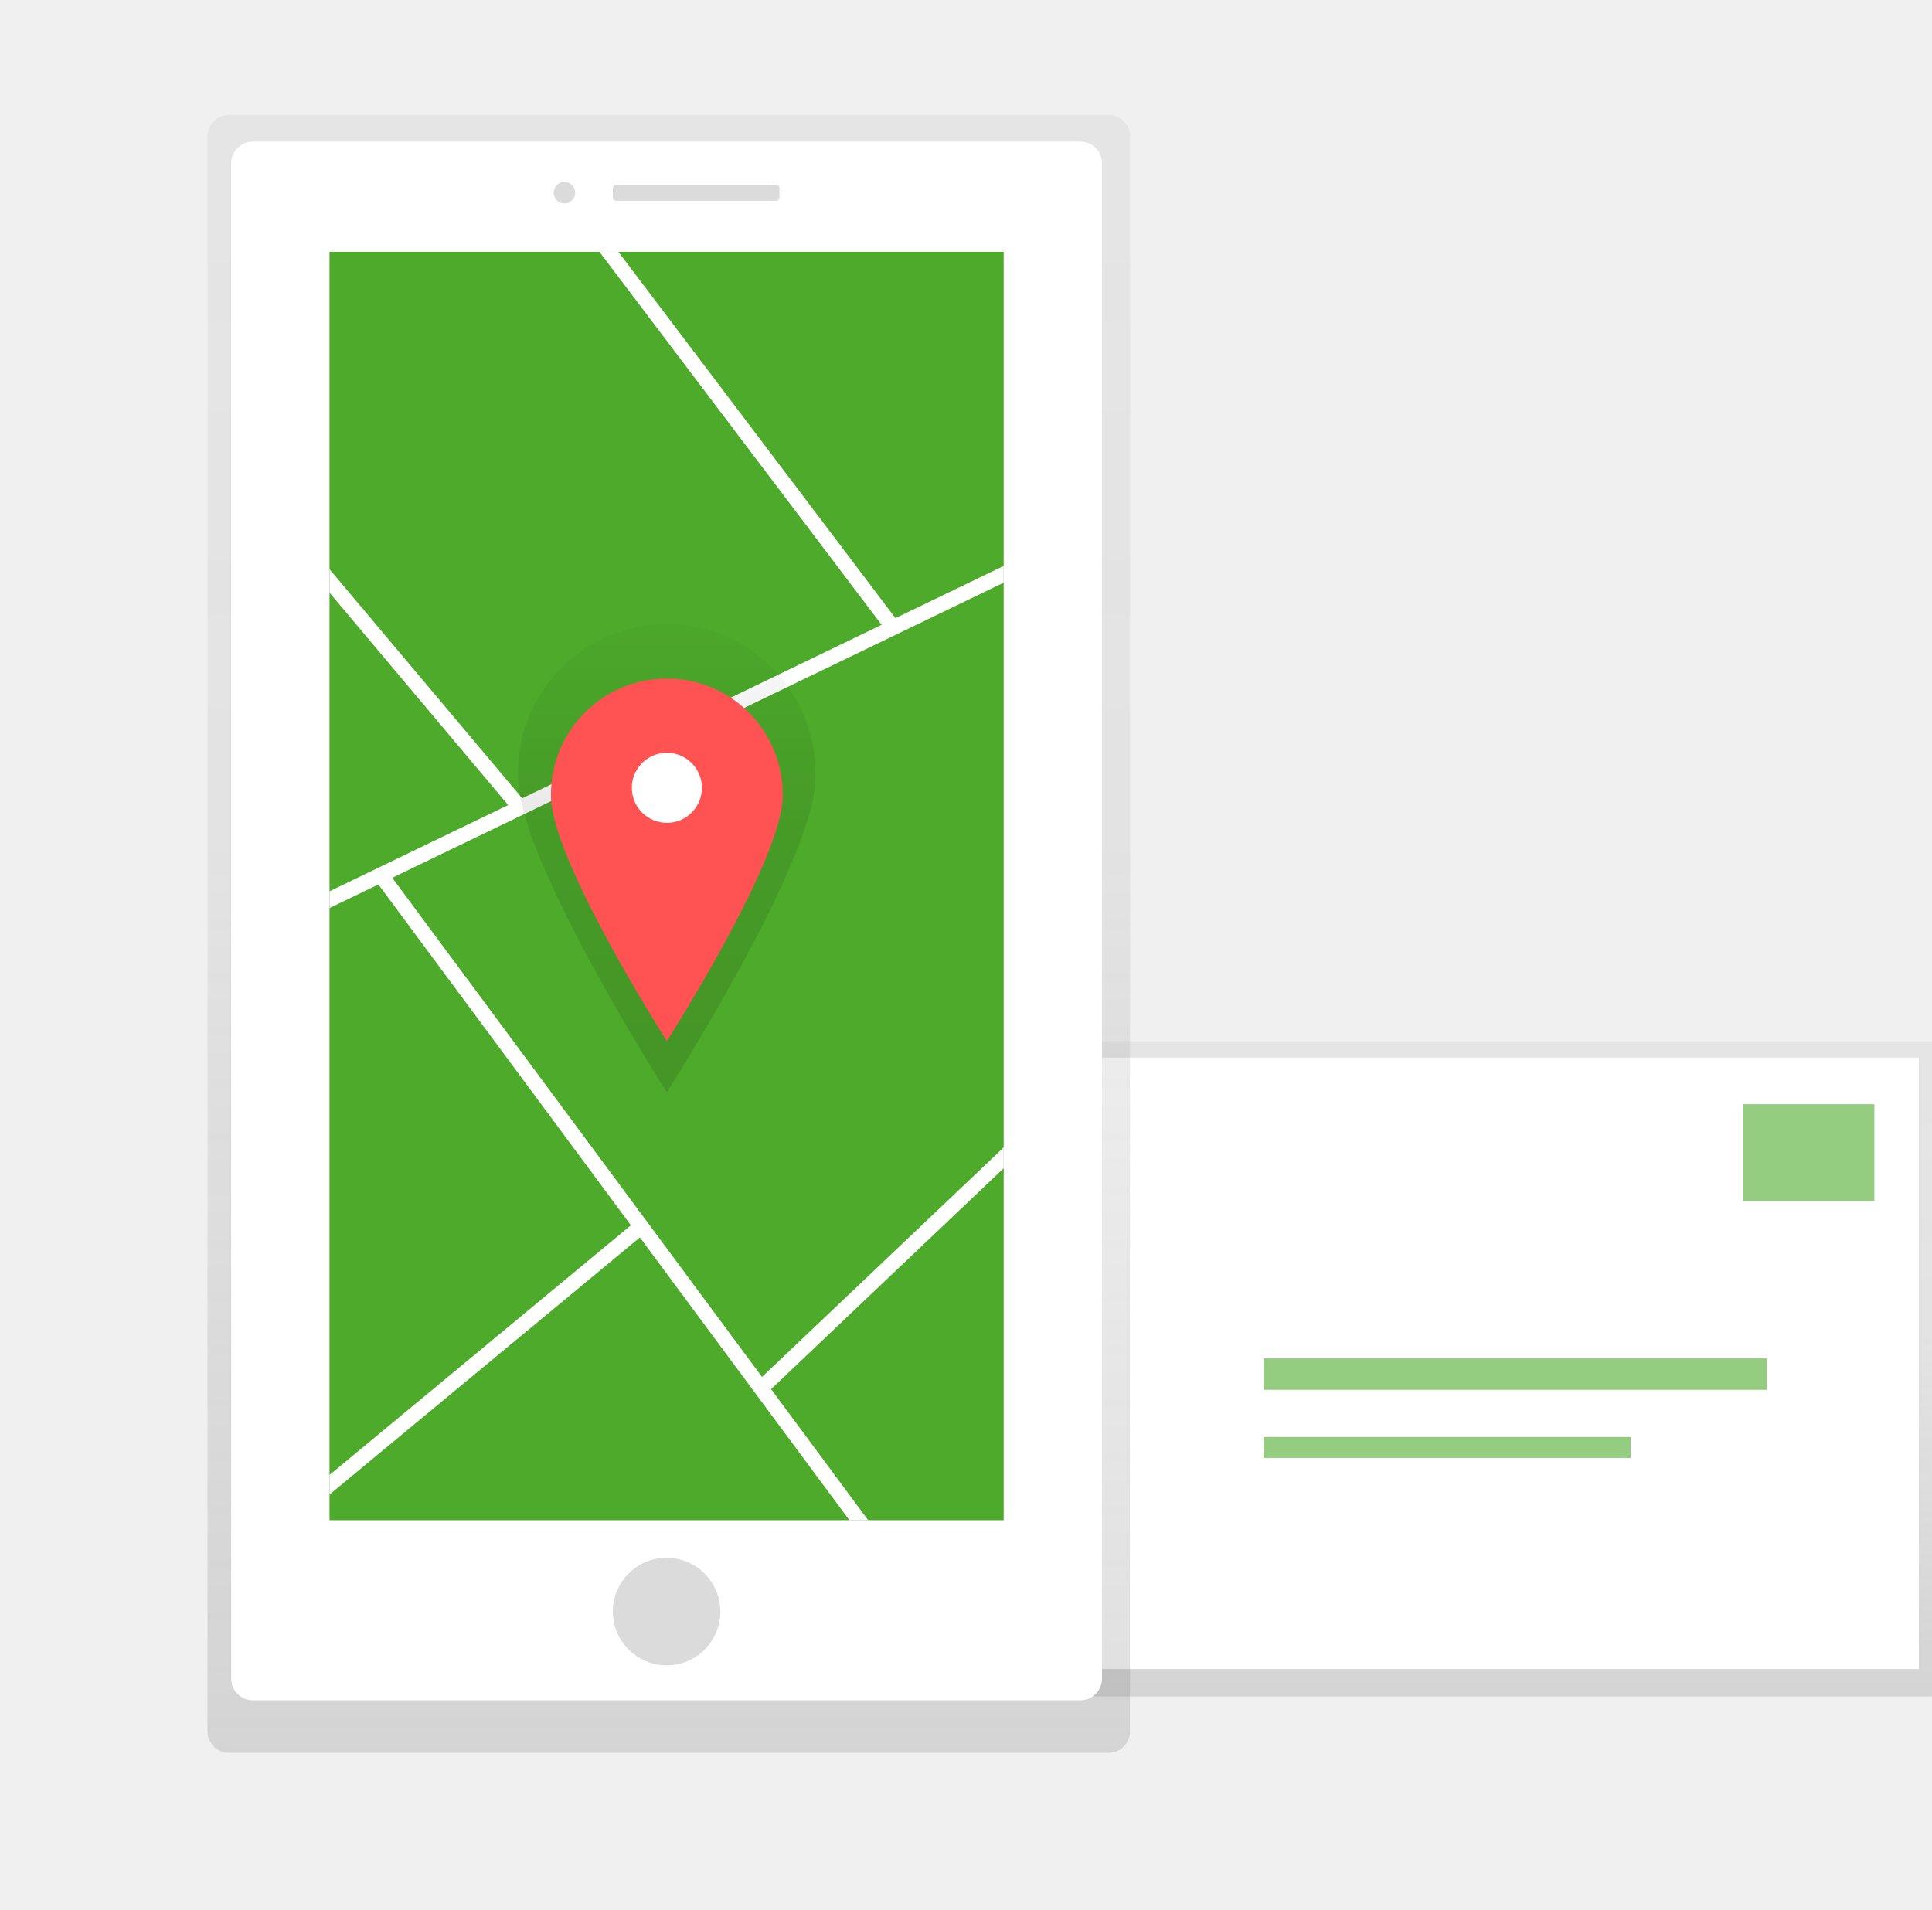
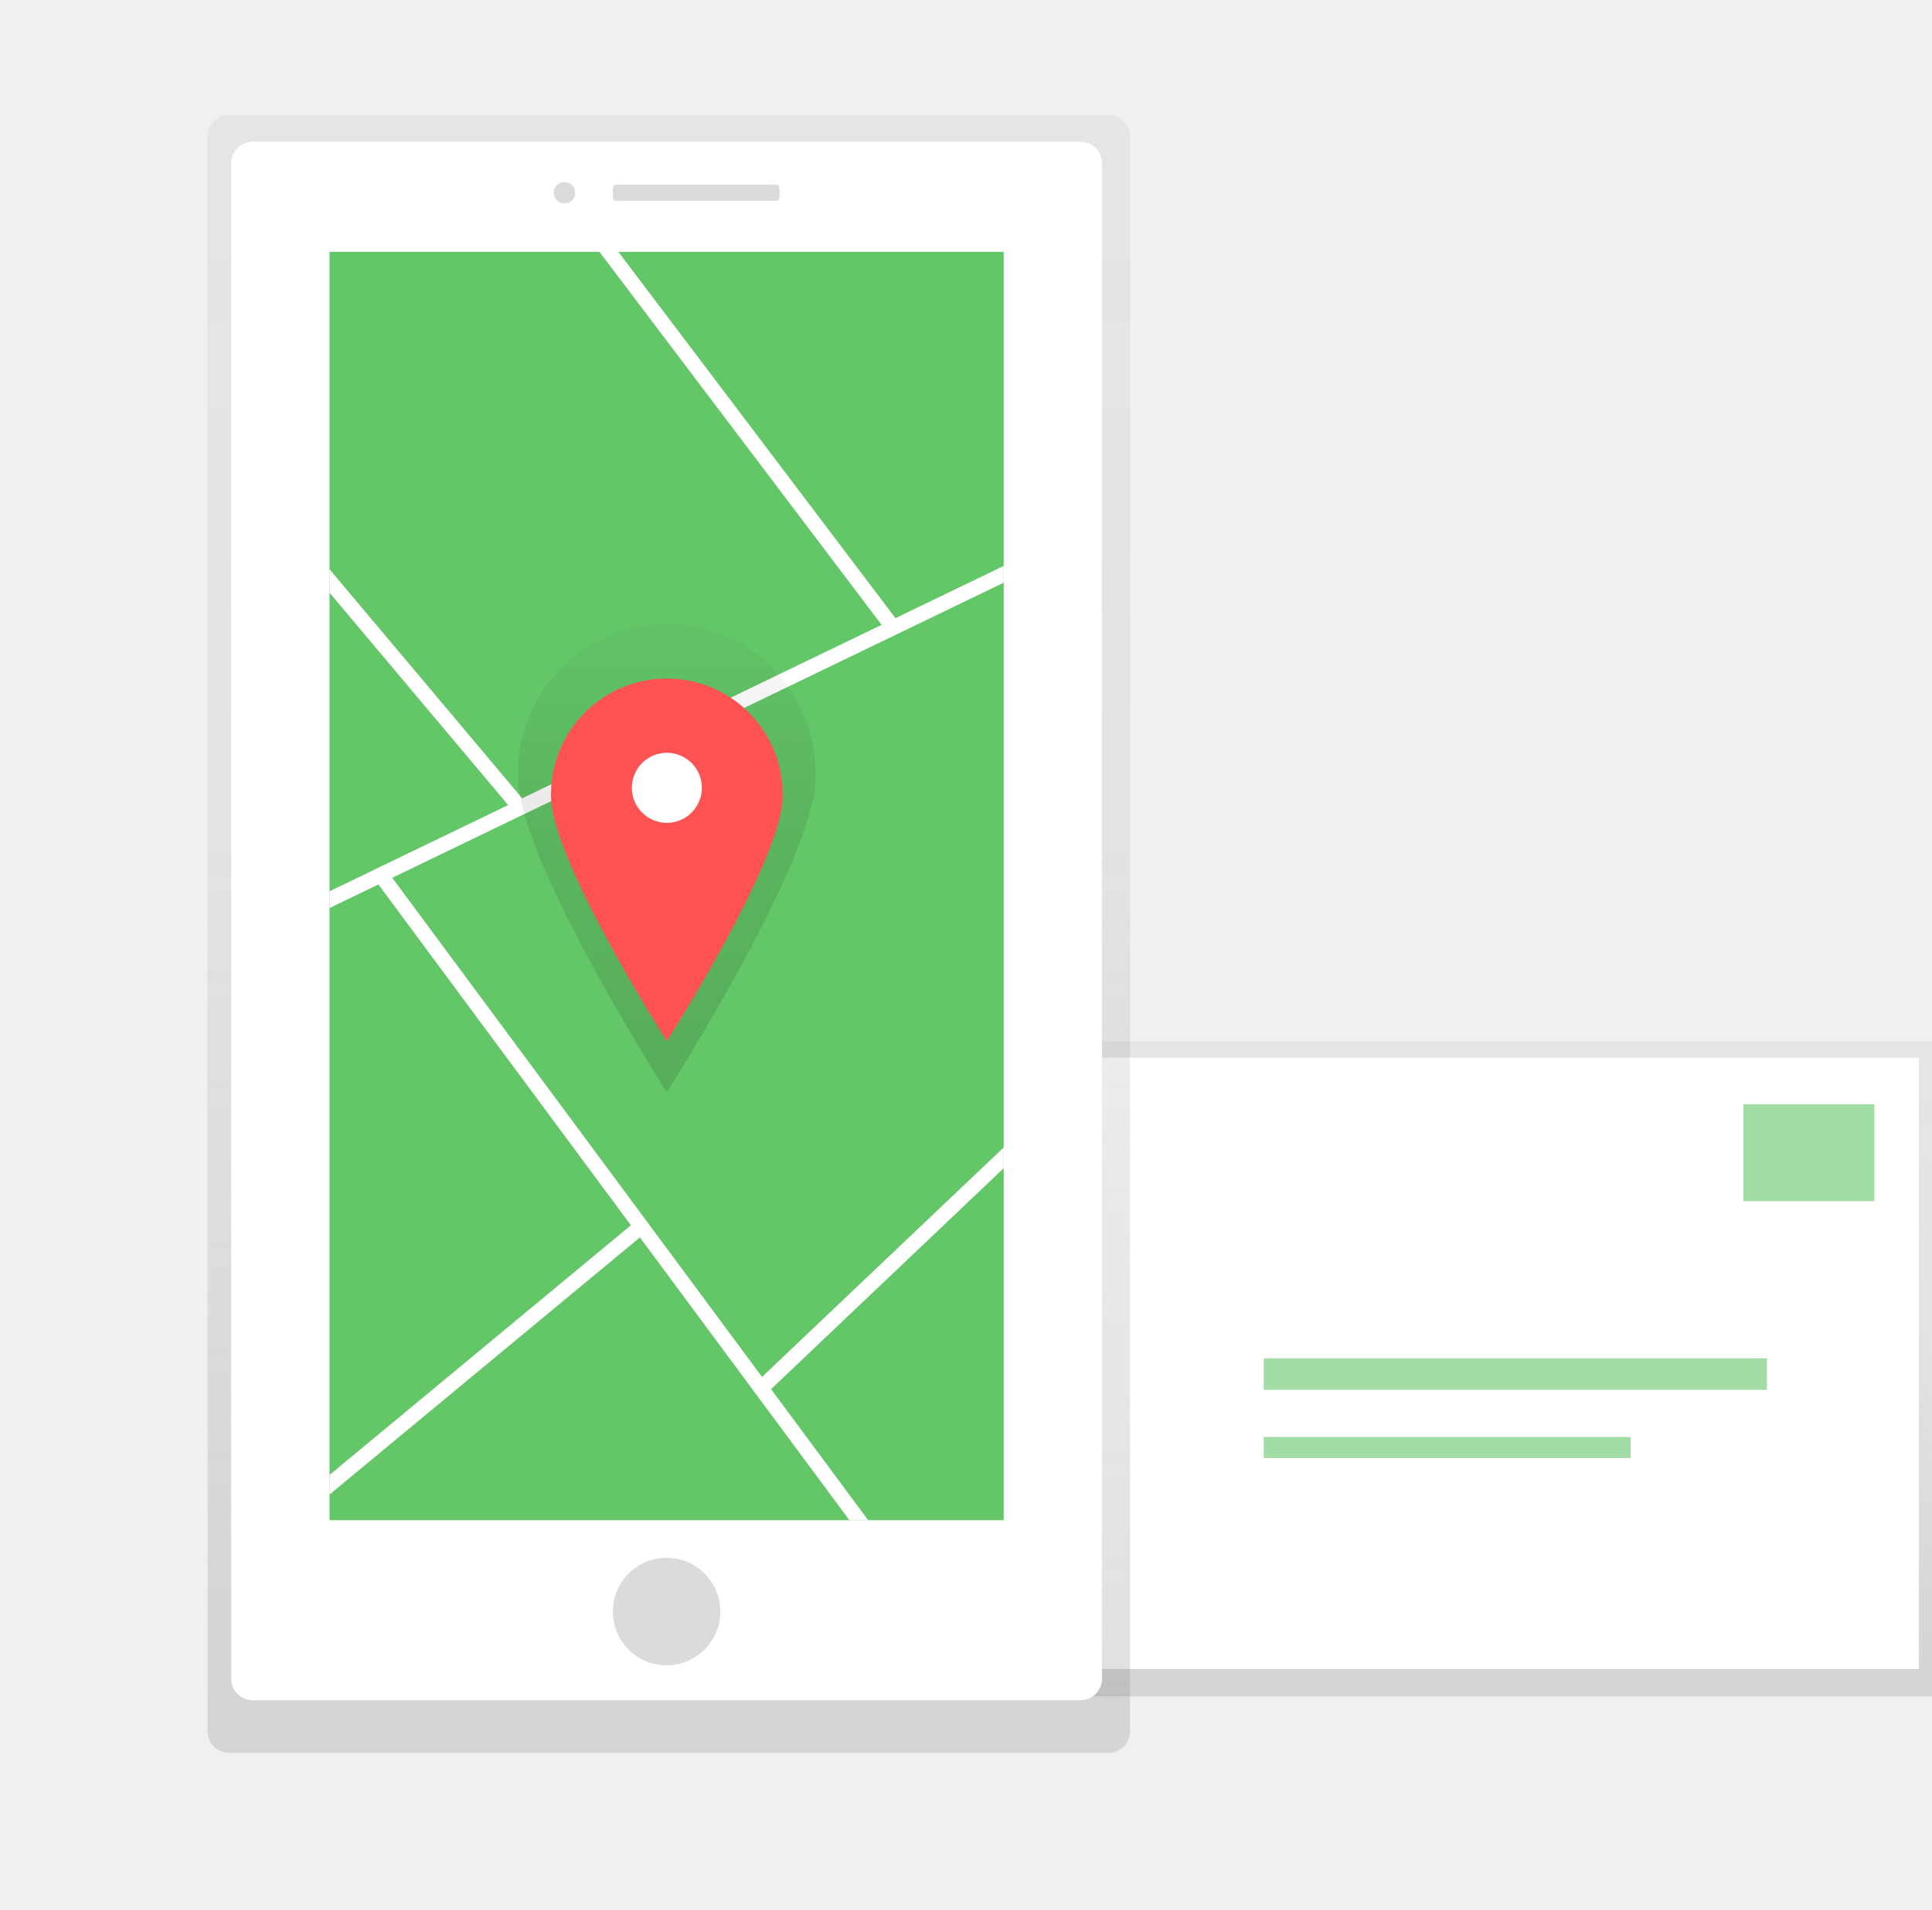
<svg xmlns="http://www.w3.org/2000/svg" xmlns:xlink="http://www.w3.org/1999/xlink" id="a2be76dc-ded0-4276-979b-9321ffa4ea47" data-name="Layer 1" width="896.26" height="886.06" viewBox="0 0 896.26 886.06">
  <defs>
    <linearGradient id="a2b2d1fc-0308-42ae-9fb3-5a28a5ecf355" x1="654.31" y1="787.12" x2="654.31" y2="483.17" gradientUnits="userSpaceOnUse">
      <stop offset="0" stop-color="gray" stop-opacity="0.25" />
      <stop offset="0.54" stop-color="gray" stop-opacity="0.12" />
      <stop offset="1" stop-color="gray" stop-opacity="0.1" />
    </linearGradient>
    <linearGradient id="d3ada255-7071-4392-8697-9e7bf8640a14" x1="310.24" y1="813.28" x2="310.24" y2="53.35" xlink:href="#a2b2d1fc-0308-42ae-9fb3-5a28a5ecf355" />
    <clipPath id="ad42cf0d-12b9-4ed3-b81e-3fe00c5fae65" transform="translate(-103.74 -16.68)">
-       <rect id="a4571f71-7401-4714-9f7d-472da655db57" data-name="&lt;Rectangle&gt;" x="256.61" y="133.55" width="312.75" height="588.49" fill="#4daa2b" />
+       <rect id="a4571f71-7401-4714-9f7d-472da655db57" data-name="&lt;Rectangle&gt;" x="256.61" y="133.55" width="312.75" height="588.49" fill="#63c667" />
    </clipPath>
    <linearGradient id="ccece478-ff56-431e-aa3f-34a39bd33814" x1="413.1" y1="523.43" x2="413.1" y2="308.51" gradientUnits="userSpaceOnUse">
      <stop offset="0" stop-opacity="0.12" />
      <stop offset="0.55" stop-opacity="0.09" />
      <stop offset="1" stop-opacity="0.02" />
    </linearGradient>
    <linearGradient id="3dafc59e-19bf-4cbd-8b3f-7488466527c3" x1="309.36" y1="376.83" x2="309.36" y2="335.13" xlink:href="#ccece478-ff56-431e-aa3f-34a39bd33814" />
  </defs>
  <rect x="412.36" y="483.17" width="483.89" height="303.95" fill="url(#a2b2d1fc-0308-42ae-9fb3-5a28a5ecf355)" />
  <rect x="412.36" y="490.73" width="477.81" height="283.67" fill="#fff" />
  <g opacity="0.6">
-     <rect x="808.72" y="512.34" width="60.79" height="44.98" fill="#4daa2b" />
-     <rect x="586.23" y="630.28" width="233.43" height="14.59" fill="#4daa2b" />
-     <rect x="586.23" y="666.75" width="170.21" height="9.73" fill="#4daa2b" />
+     <rect x="808.72" y="512.34" width="60.79" height="44.98" fill="#63c667" />
+     <rect x="586.23" y="630.28" width="233.43" height="14.59" fill="#63c667" />
+     <rect x="586.23" y="666.75" width="170.21" height="9.73" fill="#63c667" />
  </g>
  <rect x="96.26" y="53.35" width="427.96" height="759.94" rx="10" ry="10" fill="url(#d3ada255-7071-4392-8697-9e7bf8640a14)" />
  <rect x="107.25" y="65.74" width="403.97" height="723.15" rx="10" ry="10" fill="#fff" />
-   <rect id="c7b02336-9701-4e2a-9a3b-1f471733f396" data-name="&lt;Rectangle&gt;" x="152.86" y="116.86" width="312.75" height="588.49" fill="#4daa2b" />
+   <rect id="c7b02336-9701-4e2a-9a3b-1f471733f396" data-name="&lt;Rectangle&gt;" x="152.86" y="116.86" width="312.75" height="588.49" fill="#63c667" />
  <g clip-path="url(#ad42cf0d-12b9-4ed3-b81e-3fe00c5fae65)">
    <line x1="28.17" y1="477.63" x2="652.82" y2="176.11" fill="#2196f3" stroke="#fff" stroke-miterlimit="10" stroke-width="7" />
    <line x1="195.68" y1="2.11" x2="414.35" y2="291.22" fill="#2196f3" stroke="#fff" stroke-miterlimit="10" stroke-width="7" />
    <line x1="15.2" y1="105.86" x2="241.32" y2="374.74" fill="#2196f3" stroke="#fff" stroke-miterlimit="10" stroke-width="7" />
    <line x1="176.63" y1="405.97" x2="530.7" y2="883.98" fill="#2196f3" stroke="#fff" stroke-miterlimit="10" stroke-width="7" />
    <line x1="2.23" y1="813.73" x2="297.46" y2="569.09" fill="#2196f3" stroke="#fff" stroke-miterlimit="10" stroke-width="7" />
    <line x1="575.01" y1="433.32" x2="353.05" y2="644.14" fill="#2196f3" stroke="#fff" stroke-miterlimit="10" stroke-width="7" />
  </g>
  <circle cx="309.24" cy="747.75" r="24.94" fill="#dbdbdb" />
  <circle cx="261.86" cy="89.43" r="4.99" fill="#dbdbdb" />
  <rect x="284.3" y="85.69" width="77.3" height="7.48" rx="1.5" ry="1.5" fill="#dbdbdb" />
  <path d="M482.07,377.47c0,38.09-69,146-69,146s-69-107.86-69-146a69,69,0,1,1,137.93,0Z" transform="translate(-103.74 -16.68)" fill="url(#ccece478-ff56-431e-aa3f-34a39bd33814)" />
  <circle cx="309.36" cy="355.98" r="20.85" fill="url(#3dafc59e-19bf-4cbd-8b3f-7488466527c3)" />
  <path d="M466.85,386c0,29.68-53.75,113.74-53.75,113.74S359.35,415.65,359.35,386a53.75,53.75,0,1,1,107.49,0Z" transform="translate(-103.74 -16.68)" fill="#ff5252" />
  <circle cx="309.36" cy="365.54" r="16.25" fill="#fff" />
</svg>
